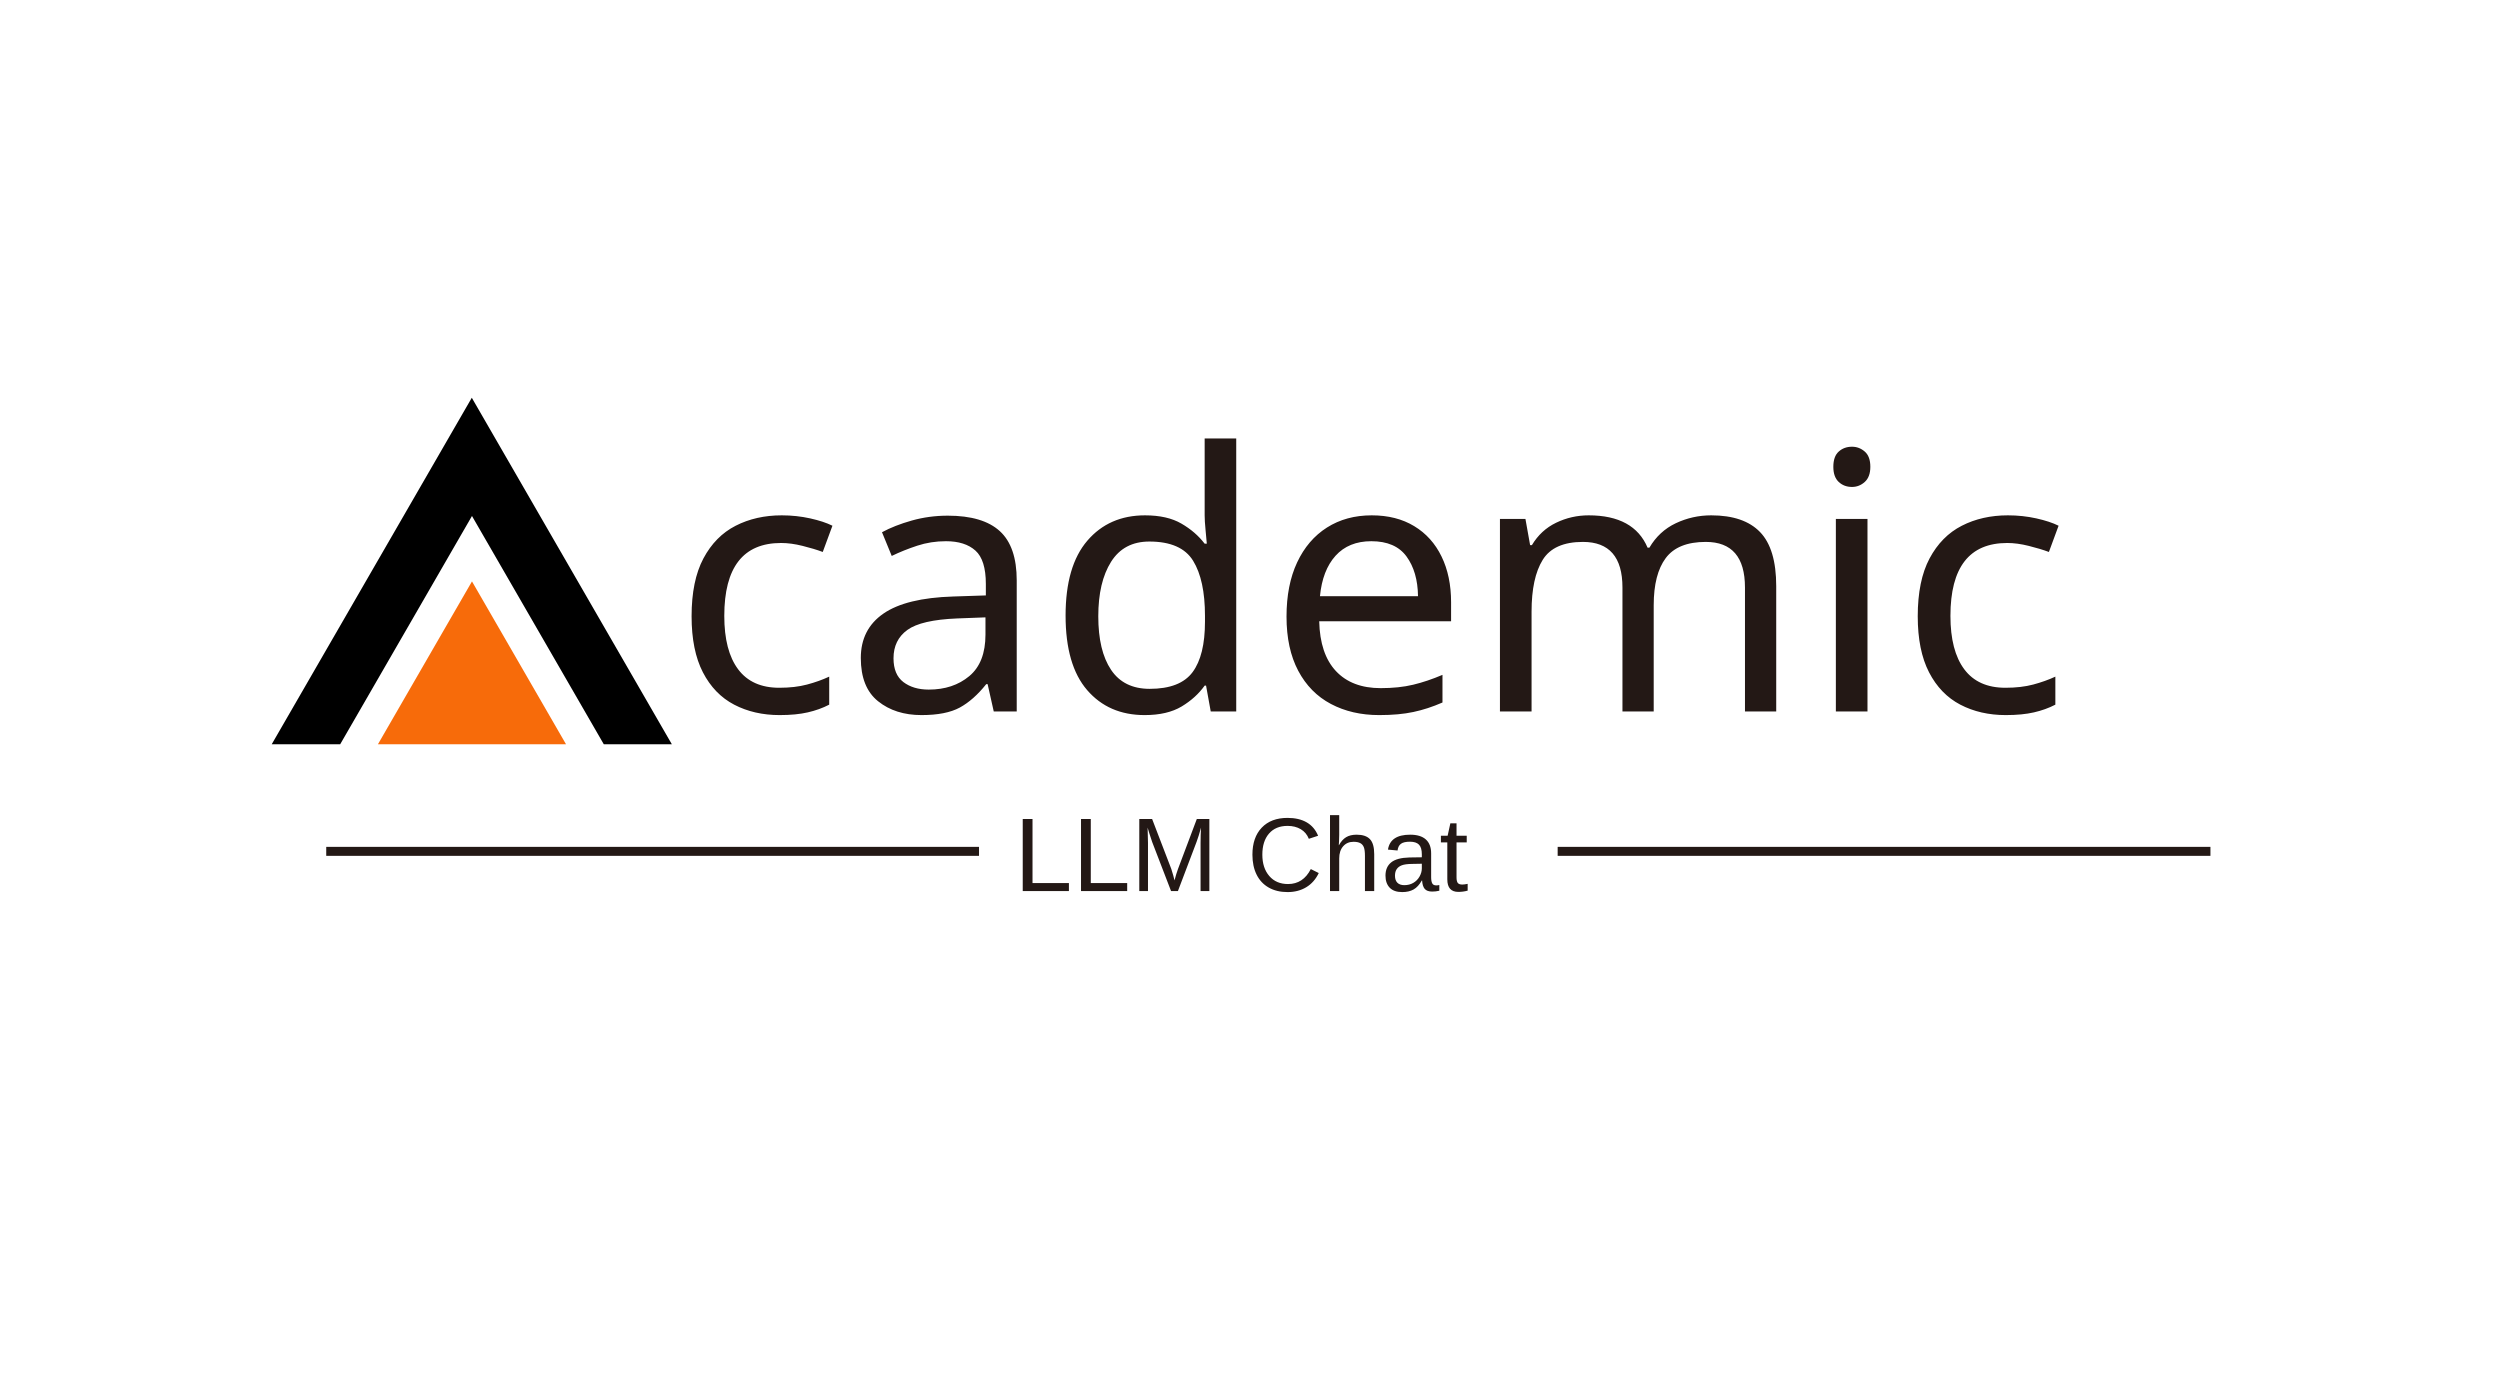
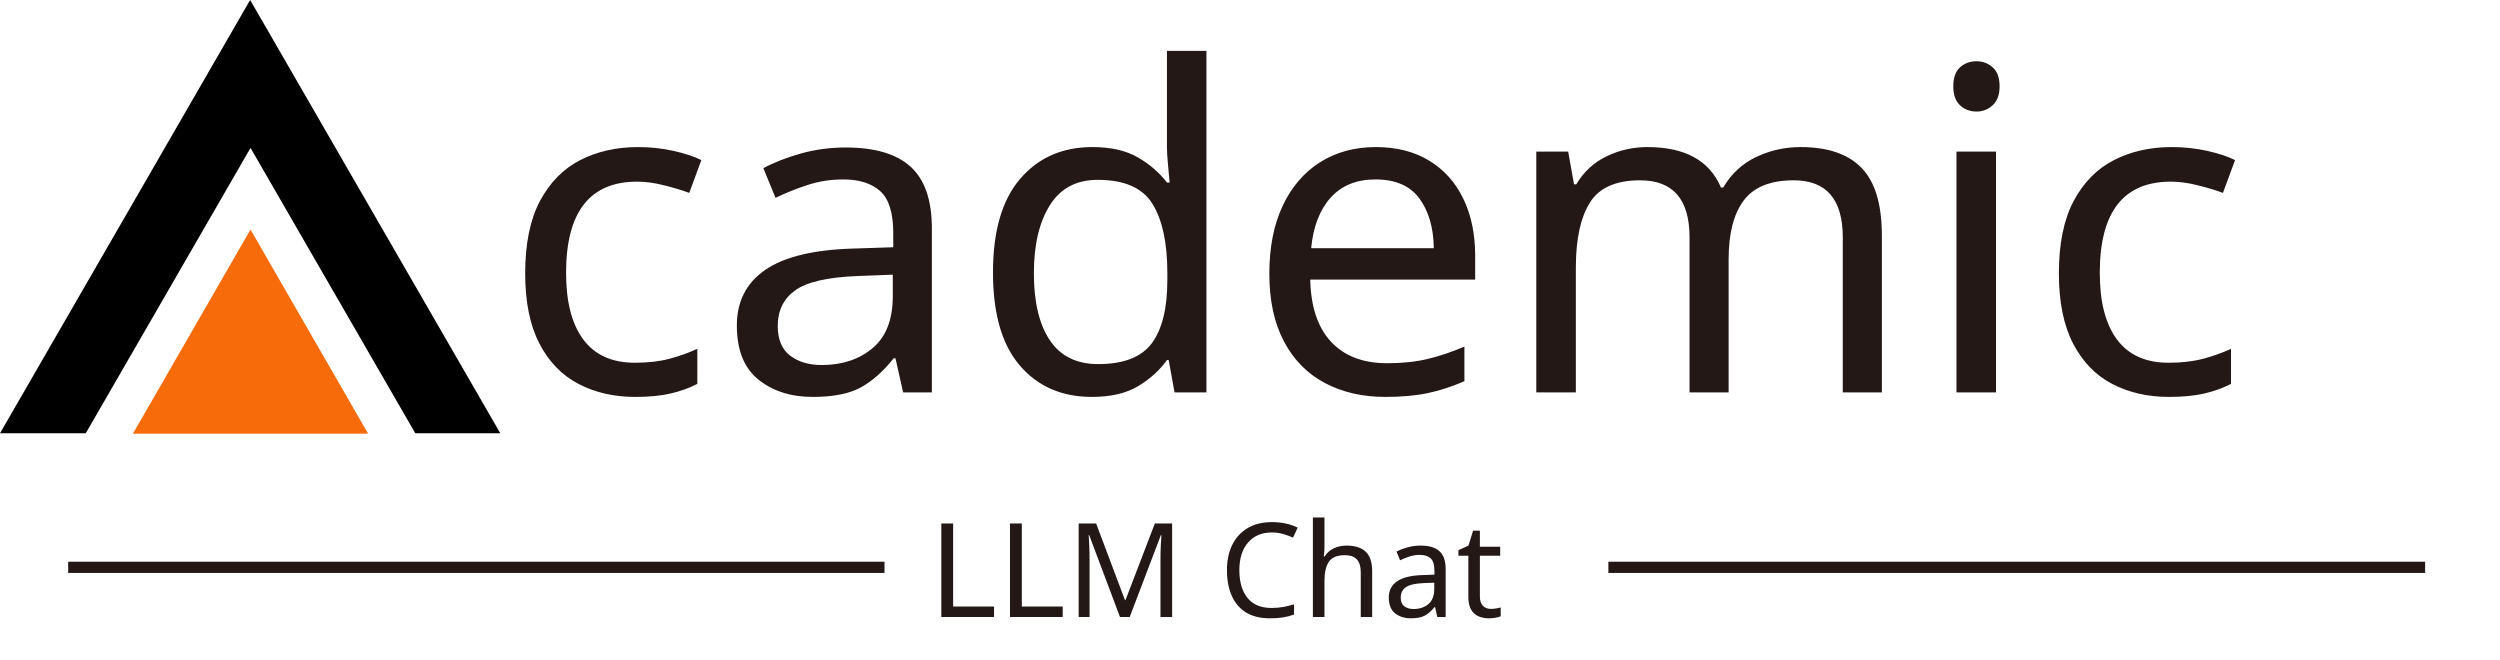
- <svg xmlns="http://www.w3.org/2000/svg" viewBox="0 0 835.05 458.48">
-   <defs>
-     <style>
-       .uuid-516c4dab-aa6d-4bb5-9459-4565a95293e6, .uuid-812e0518-1daa-4004-877e-e601d12864a8 {
-         stroke-width: 0px;
-       }
- 
-       .uuid-73dcf534-425e-466e-ac07-100de9c613bc {
-         font-family: STXihei, STXihei;
-         font-size: 120px;
-       }
- 
-       .uuid-73dcf534-425e-466e-ac07-100de9c613bc, .uuid-d4f63abd-ae6f-4e02-9bdf-31b8163027bb {
-         fill: #231815;
-       }
- 
-       .uuid-1c96ce50-fa49-46d6-919d-0b9d847146fc {
-         fill: none;
-         stroke: #231815;
-         stroke-miterlimit: 10;
-         stroke-width: 3px;
-       }
- 
-       .uuid-d4f63abd-ae6f-4e02-9bdf-31b8163027bb {
-         font-family: ArialMT, Arial;
-         font-size: 35px;
-       }
- 
-       .uuid-812e0518-1daa-4004-877e-e601d12864a8 {
-         fill: #f76b0a;
-       }
-     </style>
-   </defs>
-   <g id="uuid-601c3fcf-065b-4c84-8d1e-7a24fdb5fa4d" data-name="图层 3">
-     <polygon class="uuid-516c4dab-aa6d-4bb5-9459-4565a95293e6" points="224.41 248.6 201.68 248.6 157.65 172.35 113.63 248.6 90.76 248.6 157.59 132.86 224.41 248.6" />
+ <svg xmlns="http://www.w3.org/2000/svg" version="1.1" id="图层_1" x="0px" y="0px" viewBox="0 0 667.6 176.1" style="enable-background:new 0 0 667.6 176.1;" xml:space="preserve">
+   <style type="text/css">
+ 	.st0{fill:#F76B0A;}
+ 	.st1{fill:#231815;}
+ 	.st2{font-family:'STXihei';}
+ 	.st3{font-size:120px;}
+ 	.st4{font-family:'ArialMT';}
+ 	.st5{font-size:35px;}
+ 	.st6{fill:none;stroke:#231815;stroke-width:3;stroke-miterlimit:10;}
+ </style>
+   <g id="uuid-601c3fcf-065b-4c84-8d1e-7a24fdb5fa4d">
+     <polygon points="133.6,115.7 110.9,115.7 66.9,39.5 22.9,115.7 0,115.7 66.8,0  " />
  </g>
-   <g id="uuid-e7dbe594-a1bc-43fc-82d9-d69f559742a7" data-name="图层 2">
-     <polygon class="uuid-812e0518-1daa-4004-877e-e601d12864a8" points="189.07 248.61 126.23 248.61 157.65 194.2 189.07 248.61" />
+   <g id="uuid-e7dbe594-a1bc-43fc-82d9-d69f559742a7">
+     <polygon class="st0" points="98.3,115.8 35.5,115.8 66.9,61.3  " />
  </g>
-   <g id="uuid-f6d3ebd0-a144-4a4c-85f0-67f5a3f74b2c" data-name="图层 6">
-     <text class="uuid-73dcf534-425e-466e-ac07-100de9c613bc" transform="translate(224.41 237.65)">
-       <tspan x="0" y="0">cademic</tspan>
-     </text>
-     <text class="uuid-d4f63abd-ae6f-4e02-9bdf-31b8163027bb" transform="translate(338.74 297.63)">
-       <tspan x="0" y="0">LLM Chat</tspan>
-     </text>
+   <g id="uuid-f6d3ebd0-a144-4a4c-85f0-67f5a3f74b2c">
+     <text transform="matrix(1 0 0 1 133.65 104.79)" class="st1 st2 st3">cademic</text>
+     <text transform="matrix(1 0 0 1 247.98 164.77)" class="st1 st4 st5">LLM Chat</text>
  </g>
-   <g id="uuid-2e8344a4-725c-4c67-8677-c9f0b6be09f8" data-name="图层 5">
-     <line class="uuid-1c96ce50-fa49-46d6-919d-0b9d847146fc" x1="108.97" y1="284.37" x2="327.01" y2="284.37" />
-     <line class="uuid-1c96ce50-fa49-46d6-919d-0b9d847146fc" x1="520.29" y1="284.37" x2="738.33" y2="284.37" />
+   <g id="uuid-2e8344a4-725c-4c67-8677-c9f0b6be09f8">
+     <line class="st6" x1="18.2" y1="151.5" x2="236.2" y2="151.5" />
+     <line class="st6" x1="429.5" y1="151.5" x2="647.6" y2="151.5" />
  </g>
</svg>
